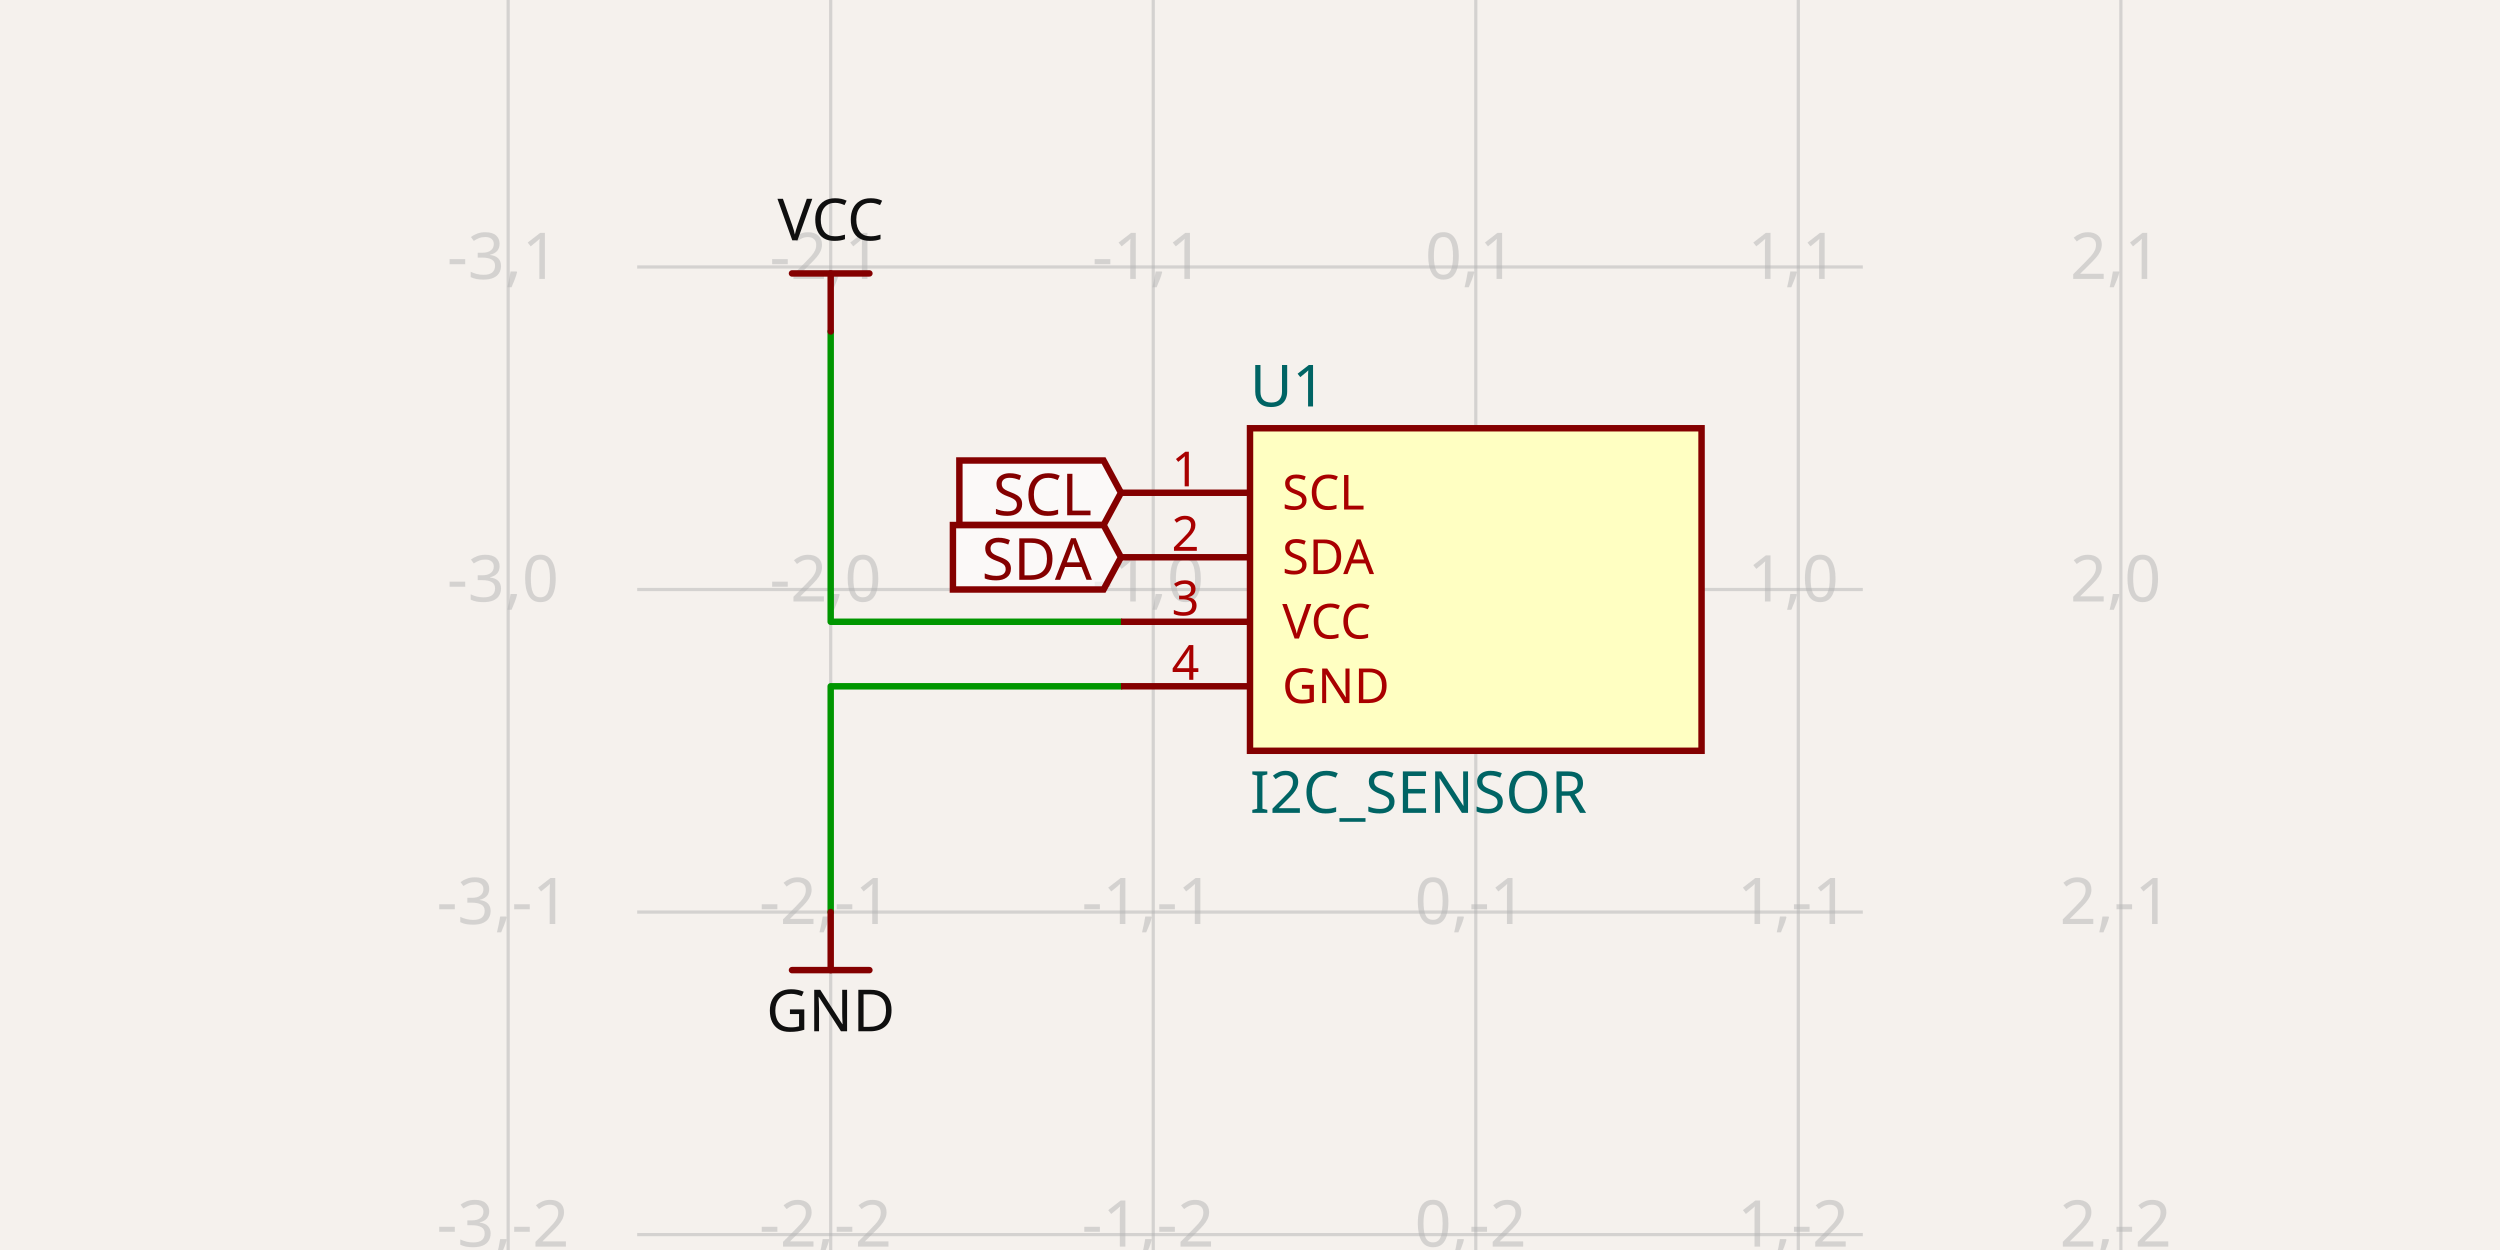
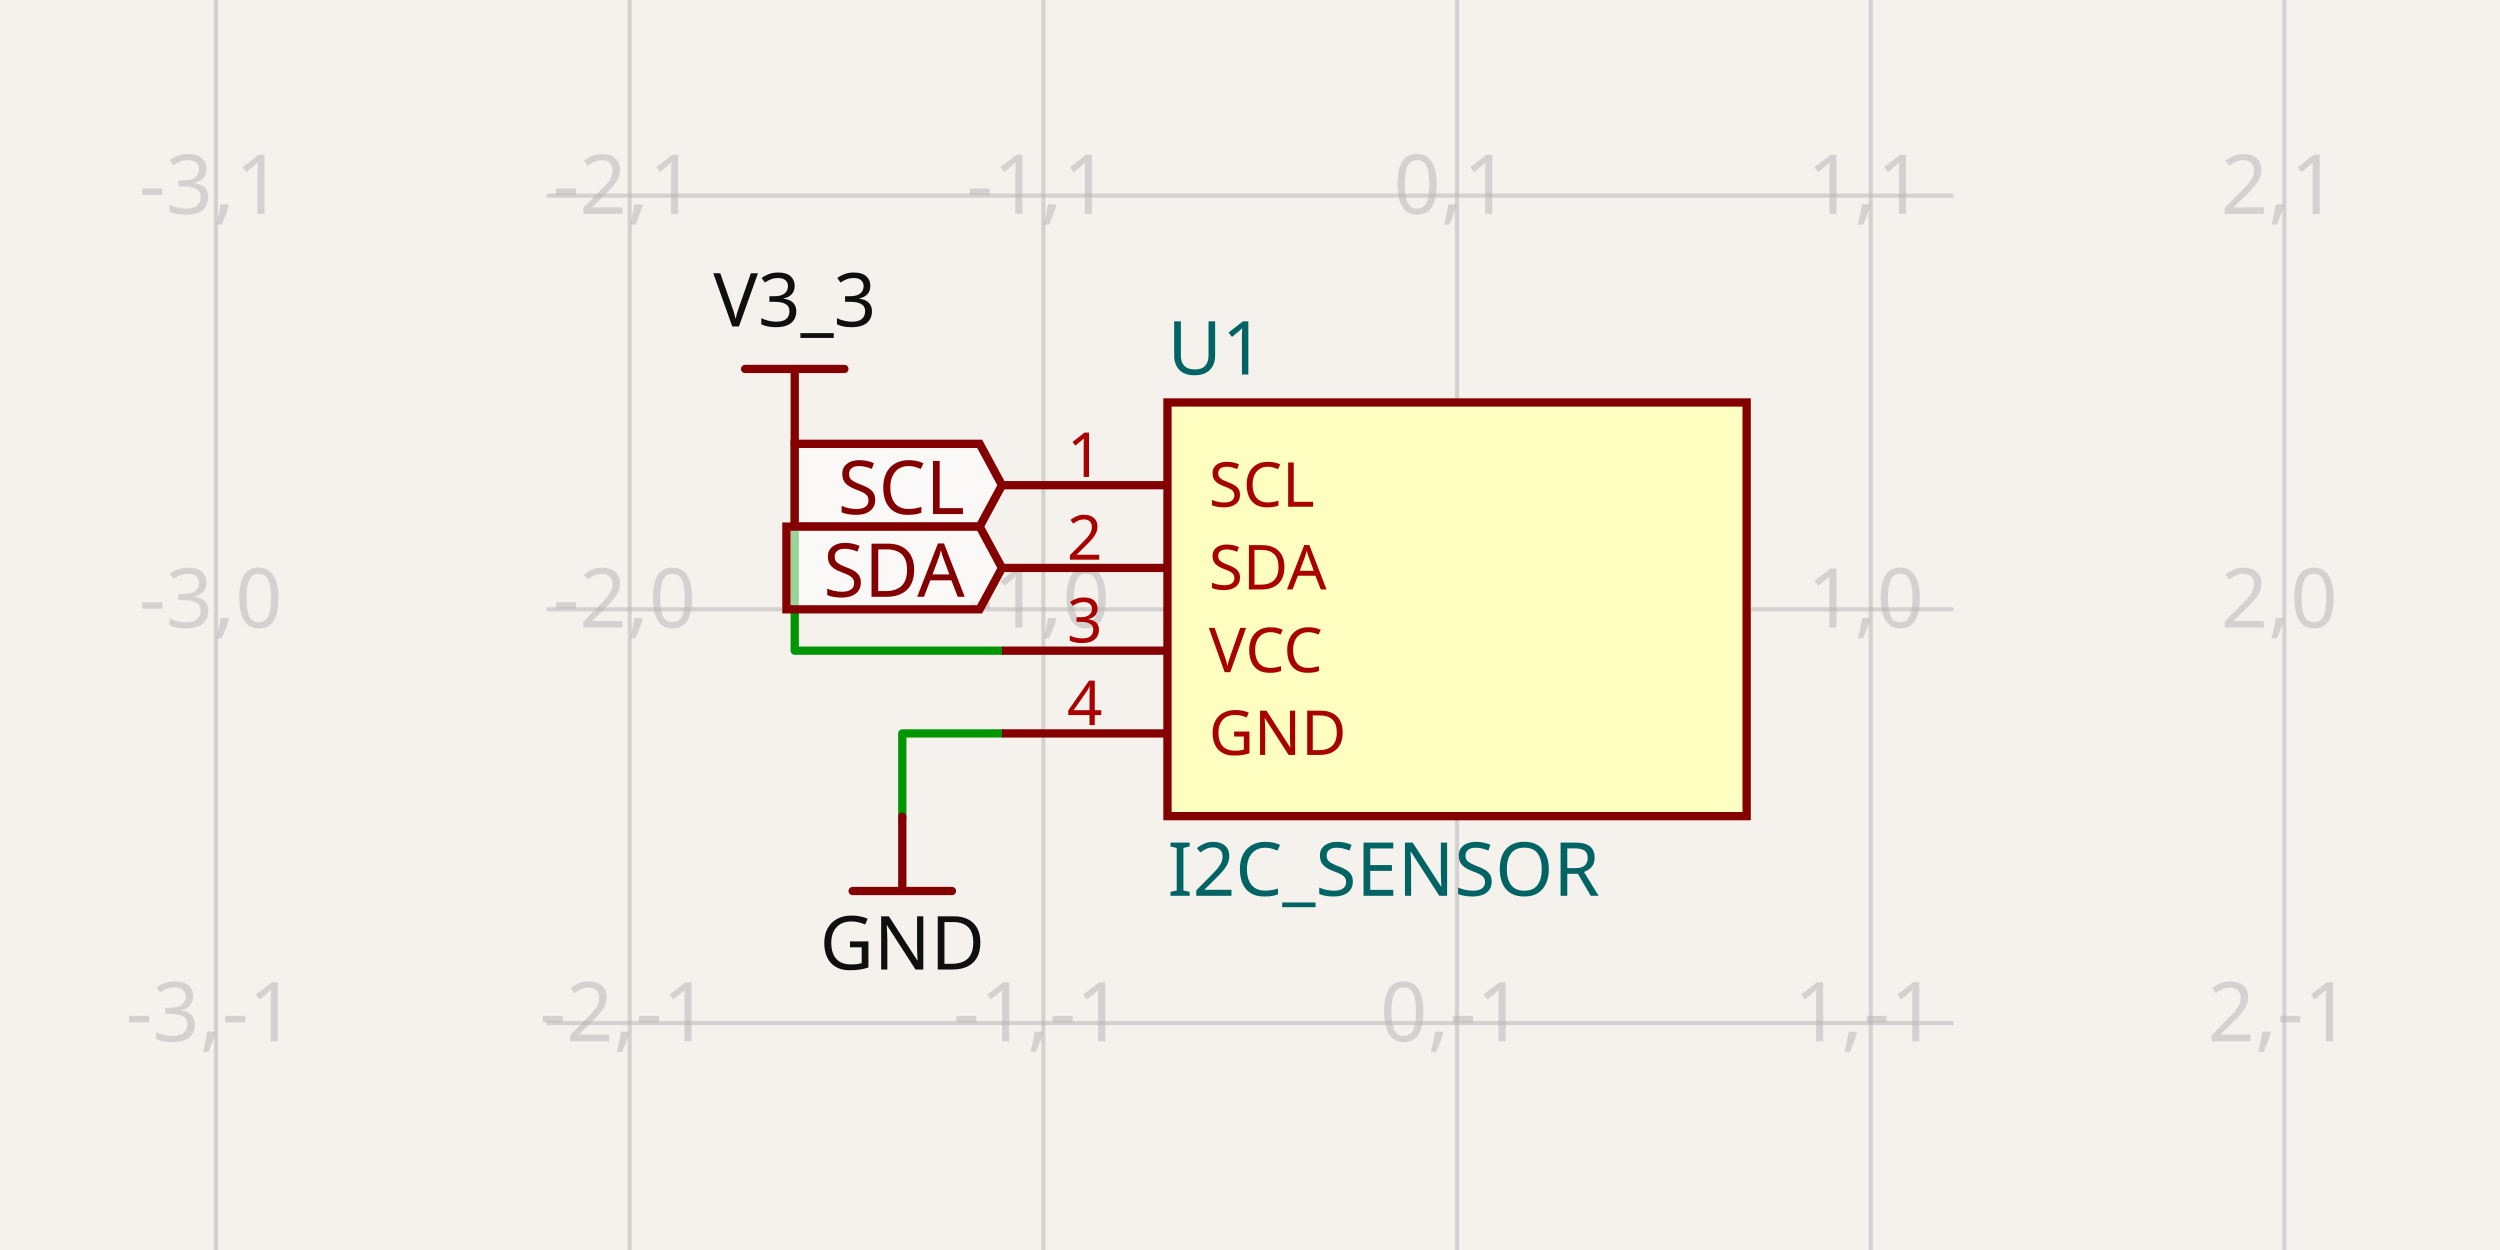
- <svg xmlns="http://www.w3.org/2000/svg" class="tscircuit-schematic" width="1200" height="600" style="background-color: rgb(245, 241, 237)" data-real-to-screen-transform="matrix(154.8200646804,0,0,-154.8200646804,708.3740452763,282.9697928852)" data-software-used-string="@tscircuit/core@0.0.1426">
+ <svg xmlns="http://www.w3.org/2000/svg" class="tscircuit-schematic" width="1200" height="600" style="background-color: rgb(245, 241, 237)" data-real-to-screen-transform="matrix(198.570293884,0,0,-198.570293884,699.384432089,292.467566852)" data-software-used-string="@tscircuit/core@0.0.1441">
  <style>
              .boundary { fill: rgb(245, 241, 237); }
              .schematic-boundary { fill: none; stroke: #fff; }
              .component { fill: none; stroke: rgb(132, 0, 0); }
              .chip { fill: rgb(255, 255, 194); stroke: rgb(132, 0, 0); }
              .component-pin { fill: none; stroke: rgb(132, 0, 0); }
              .text { font-family: sans-serif; fill: rgb(0, 150, 0); }
              .pin-number { fill: rgb(169, 0, 0); }
              .port-label { fill: rgb(0, 100, 100); }
              .component-name { fill: rgb(0, 100, 100); }
              
            </style>
  <rect class="boundary" x="0" y="0" width="1200" height="600" />
  <g class="grid sch-grid">
-     <line x1="243.914" y1="600" x2="243.914" y2="1.0174971976084635e-11" stroke="rgb(181, 181, 181)" stroke-width="1.548" stroke-opacity="0.5" />
-     <line x1="398.734" y1="600" x2="398.734" y2="1.0174971976084635e-11" stroke="rgb(181, 181, 181)" stroke-width="1.548" stroke-opacity="0.5" />
-     <line x1="553.554" y1="600" x2="553.554" y2="1.0174971976084635e-11" stroke="rgb(181, 181, 181)" stroke-width="1.548" stroke-opacity="0.5" />
-     <line x1="708.374" y1="600" x2="708.374" y2="1.0174971976084635e-11" stroke="rgb(181, 181, 181)" stroke-width="1.548" stroke-opacity="0.5" />
-     <line x1="863.194" y1="600" x2="863.194" y2="1.0174971976084635e-11" stroke="rgb(181, 181, 181)" stroke-width="1.548" stroke-opacity="0.5" />
-     <line x1="1018.014" y1="600" x2="1018.014" y2="1.0174971976084635e-11" stroke="rgb(181, 181, 181)" stroke-width="1.548" stroke-opacity="0.5" />
-     <line x1="305.842" y1="747.43" x2="894.158" y2="747.43" stroke="rgb(181, 181, 181)" stroke-width="1.548" stroke-opacity="0.5" />
-     <line x1="305.842" y1="592.61" x2="894.158" y2="592.61" stroke="rgb(181, 181, 181)" stroke-width="1.548" stroke-opacity="0.5" />
-     <line x1="305.842" y1="437.79" x2="894.158" y2="437.79" stroke="rgb(181, 181, 181)" stroke-width="1.548" stroke-opacity="0.5" />
-     <line x1="305.842" y1="282.97" x2="894.158" y2="282.97" stroke="rgb(181, 181, 181)" stroke-width="1.548" stroke-opacity="0.5" />
-     <line x1="305.842" y1="128.15" x2="894.158" y2="128.15" stroke="rgb(181, 181, 181)" stroke-width="1.548" stroke-opacity="0.5" />
-     <line x1="305.842" y1="-26.67" x2="894.158" y2="-26.67" stroke="rgb(181, 181, 181)" stroke-width="1.548" stroke-opacity="0.5" />
-     <text x="241.414" y="742.43" fill="rgb(181, 181, 181)" font-size="30.964" fill-opacity="0.5" text-anchor="middle" dominant-baseline="middle" font-family="sans-serif">-3,-3</text>
-     <text x="241.414" y="587.61" fill="rgb(181, 181, 181)" font-size="30.964" fill-opacity="0.5" text-anchor="middle" dominant-baseline="middle" font-family="sans-serif">-3,-2</text>
-     <text x="241.414" y="432.79" fill="rgb(181, 181, 181)" font-size="30.964" fill-opacity="0.5" text-anchor="middle" dominant-baseline="middle" font-family="sans-serif">-3,-1</text>
-     <text x="241.414" y="277.97" fill="rgb(181, 181, 181)" font-size="30.964" fill-opacity="0.5" text-anchor="middle" dominant-baseline="middle" font-family="sans-serif">-3,0</text>
-     <text x="241.414" y="123.15" fill="rgb(181, 181, 181)" font-size="30.964" fill-opacity="0.5" text-anchor="middle" dominant-baseline="middle" font-family="sans-serif">-3,1</text>
-     <text x="241.414" y="-31.67" fill="rgb(181, 181, 181)" font-size="30.964" fill-opacity="0.5" text-anchor="middle" dominant-baseline="middle" font-family="sans-serif">-3,2</text>
-     <text x="396.234" y="742.43" fill="rgb(181, 181, 181)" font-size="30.964" fill-opacity="0.5" text-anchor="middle" dominant-baseline="middle" font-family="sans-serif">-2,-3</text>
-     <text x="396.234" y="587.61" fill="rgb(181, 181, 181)" font-size="30.964" fill-opacity="0.5" text-anchor="middle" dominant-baseline="middle" font-family="sans-serif">-2,-2</text>
-     <text x="396.234" y="432.79" fill="rgb(181, 181, 181)" font-size="30.964" fill-opacity="0.5" text-anchor="middle" dominant-baseline="middle" font-family="sans-serif">-2,-1</text>
-     <text x="396.234" y="277.97" fill="rgb(181, 181, 181)" font-size="30.964" fill-opacity="0.5" text-anchor="middle" dominant-baseline="middle" font-family="sans-serif">-2,0</text>
-     <text x="396.234" y="123.15" fill="rgb(181, 181, 181)" font-size="30.964" fill-opacity="0.5" text-anchor="middle" dominant-baseline="middle" font-family="sans-serif">-2,1</text>
-     <text x="396.234" y="-31.67" fill="rgb(181, 181, 181)" font-size="30.964" fill-opacity="0.5" text-anchor="middle" dominant-baseline="middle" font-family="sans-serif">-2,2</text>
-     <text x="551.054" y="742.43" fill="rgb(181, 181, 181)" font-size="30.964" fill-opacity="0.5" text-anchor="middle" dominant-baseline="middle" font-family="sans-serif">-1,-3</text>
-     <text x="551.054" y="587.61" fill="rgb(181, 181, 181)" font-size="30.964" fill-opacity="0.5" text-anchor="middle" dominant-baseline="middle" font-family="sans-serif">-1,-2</text>
-     <text x="551.054" y="432.79" fill="rgb(181, 181, 181)" font-size="30.964" fill-opacity="0.5" text-anchor="middle" dominant-baseline="middle" font-family="sans-serif">-1,-1</text>
-     <text x="551.054" y="277.97" fill="rgb(181, 181, 181)" font-size="30.964" fill-opacity="0.5" text-anchor="middle" dominant-baseline="middle" font-family="sans-serif">-1,0</text>
-     <text x="551.054" y="123.15" fill="rgb(181, 181, 181)" font-size="30.964" fill-opacity="0.5" text-anchor="middle" dominant-baseline="middle" font-family="sans-serif">-1,1</text>
-     <text x="551.054" y="-31.67" fill="rgb(181, 181, 181)" font-size="30.964" fill-opacity="0.5" text-anchor="middle" dominant-baseline="middle" font-family="sans-serif">-1,2</text>
-     <text x="705.874" y="742.43" fill="rgb(181, 181, 181)" font-size="30.964" fill-opacity="0.5" text-anchor="middle" dominant-baseline="middle" font-family="sans-serif">0,-3</text>
-     <text x="705.874" y="587.61" fill="rgb(181, 181, 181)" font-size="30.964" fill-opacity="0.5" text-anchor="middle" dominant-baseline="middle" font-family="sans-serif">0,-2</text>
-     <text x="705.874" y="432.79" fill="rgb(181, 181, 181)" font-size="30.964" fill-opacity="0.5" text-anchor="middle" dominant-baseline="middle" font-family="sans-serif">0,-1</text>
-     <text x="705.874" y="277.97" fill="rgb(181, 181, 181)" font-size="30.964" fill-opacity="0.5" text-anchor="middle" dominant-baseline="middle" font-family="sans-serif">0,0</text>
-     <text x="705.874" y="123.15" fill="rgb(181, 181, 181)" font-size="30.964" fill-opacity="0.5" text-anchor="middle" dominant-baseline="middle" font-family="sans-serif">0,1</text>
-     <text x="705.874" y="-31.67" fill="rgb(181, 181, 181)" font-size="30.964" fill-opacity="0.5" text-anchor="middle" dominant-baseline="middle" font-family="sans-serif">0,2</text>
-     <text x="860.694" y="742.43" fill="rgb(181, 181, 181)" font-size="30.964" fill-opacity="0.5" text-anchor="middle" dominant-baseline="middle" font-family="sans-serif">1,-3</text>
-     <text x="860.694" y="587.61" fill="rgb(181, 181, 181)" font-size="30.964" fill-opacity="0.5" text-anchor="middle" dominant-baseline="middle" font-family="sans-serif">1,-2</text>
-     <text x="860.694" y="432.79" fill="rgb(181, 181, 181)" font-size="30.964" fill-opacity="0.5" text-anchor="middle" dominant-baseline="middle" font-family="sans-serif">1,-1</text>
-     <text x="860.694" y="277.97" fill="rgb(181, 181, 181)" font-size="30.964" fill-opacity="0.5" text-anchor="middle" dominant-baseline="middle" font-family="sans-serif">1,0</text>
-     <text x="860.694" y="123.15" fill="rgb(181, 181, 181)" font-size="30.964" fill-opacity="0.5" text-anchor="middle" dominant-baseline="middle" font-family="sans-serif">1,1</text>
-     <text x="860.694" y="-31.67" fill="rgb(181, 181, 181)" font-size="30.964" fill-opacity="0.5" text-anchor="middle" dominant-baseline="middle" font-family="sans-serif">1,2</text>
-     <text x="1015.514" y="742.43" fill="rgb(181, 181, 181)" font-size="30.964" fill-opacity="0.5" text-anchor="middle" dominant-baseline="middle" font-family="sans-serif">2,-3</text>
-     <text x="1015.514" y="587.61" fill="rgb(181, 181, 181)" font-size="30.964" fill-opacity="0.5" text-anchor="middle" dominant-baseline="middle" font-family="sans-serif">2,-2</text>
-     <text x="1015.514" y="432.79" fill="rgb(181, 181, 181)" font-size="30.964" fill-opacity="0.5" text-anchor="middle" dominant-baseline="middle" font-family="sans-serif">2,-1</text>
-     <text x="1015.514" y="277.97" fill="rgb(181, 181, 181)" font-size="30.964" fill-opacity="0.5" text-anchor="middle" dominant-baseline="middle" font-family="sans-serif">2,0</text>
-     <text x="1015.514" y="123.15" fill="rgb(181, 181, 181)" font-size="30.964" fill-opacity="0.5" text-anchor="middle" dominant-baseline="middle" font-family="sans-serif">2,1</text>
-     <text x="1015.514" y="-31.67" fill="rgb(181, 181, 181)" font-size="30.964" fill-opacity="0.5" text-anchor="middle" dominant-baseline="middle" font-family="sans-serif">2,2</text>
+     <line x1="103.674" y1="600" x2="103.674" y2="5.2580162446247414e-11" stroke="rgb(181, 181, 181)" stroke-width="1.986" stroke-opacity="0.5" />
+     <line x1="302.244" y1="600" x2="302.244" y2="5.2580162446247414e-11" stroke="rgb(181, 181, 181)" stroke-width="1.986" stroke-opacity="0.5" />
+     <line x1="500.814" y1="600" x2="500.814" y2="5.2580162446247414e-11" stroke="rgb(181, 181, 181)" stroke-width="1.986" stroke-opacity="0.5" />
+     <line x1="699.384" y1="600" x2="699.384" y2="5.2580162446247414e-11" stroke="rgb(181, 181, 181)" stroke-width="1.986" stroke-opacity="0.5" />
+     <line x1="897.955" y1="600" x2="897.955" y2="5.2580162446247414e-11" stroke="rgb(181, 181, 181)" stroke-width="1.986" stroke-opacity="0.5" />
+     <line x1="1096.525" y1="600" x2="1096.525" y2="5.2580162446247414e-11" stroke="rgb(181, 181, 181)" stroke-width="1.986" stroke-opacity="0.5" />
+     <line x1="262.331" y1="689.608" x2="937.669" y2="689.608" stroke="rgb(181, 181, 181)" stroke-width="1.986" stroke-opacity="0.5" />
+     <line x1="262.331" y1="491.038" x2="937.669" y2="491.038" stroke="rgb(181, 181, 181)" stroke-width="1.986" stroke-opacity="0.5" />
+     <line x1="262.331" y1="292.468" x2="937.669" y2="292.468" stroke="rgb(181, 181, 181)" stroke-width="1.986" stroke-opacity="0.5" />
+     <line x1="262.331" y1="93.897" x2="937.669" y2="93.897" stroke="rgb(181, 181, 181)" stroke-width="1.986" stroke-opacity="0.5" />
+     <line x1="262.331" y1="-104.673" x2="937.669" y2="-104.673" stroke="rgb(181, 181, 181)" stroke-width="1.986" stroke-opacity="0.5" />
+     <text x="101.174" y="684.608" fill="rgb(181, 181, 181)" font-size="39.714" fill-opacity="0.5" text-anchor="middle" dominant-baseline="middle" font-family="sans-serif">-3,-2</text>
+     <text x="101.174" y="486.038" fill="rgb(181, 181, 181)" font-size="39.714" fill-opacity="0.5" text-anchor="middle" dominant-baseline="middle" font-family="sans-serif">-3,-1</text>
+     <text x="101.174" y="287.468" fill="rgb(181, 181, 181)" font-size="39.714" fill-opacity="0.5" text-anchor="middle" dominant-baseline="middle" font-family="sans-serif">-3,0</text>
+     <text x="101.174" y="88.897" fill="rgb(181, 181, 181)" font-size="39.714" fill-opacity="0.5" text-anchor="middle" dominant-baseline="middle" font-family="sans-serif">-3,1</text>
+     <text x="101.174" y="-109.673" fill="rgb(181, 181, 181)" font-size="39.714" fill-opacity="0.5" text-anchor="middle" dominant-baseline="middle" font-family="sans-serif">-3,2</text>
+     <text x="299.744" y="684.608" fill="rgb(181, 181, 181)" font-size="39.714" fill-opacity="0.5" text-anchor="middle" dominant-baseline="middle" font-family="sans-serif">-2,-2</text>
+     <text x="299.744" y="486.038" fill="rgb(181, 181, 181)" font-size="39.714" fill-opacity="0.5" text-anchor="middle" dominant-baseline="middle" font-family="sans-serif">-2,-1</text>
+     <text x="299.744" y="287.468" fill="rgb(181, 181, 181)" font-size="39.714" fill-opacity="0.5" text-anchor="middle" dominant-baseline="middle" font-family="sans-serif">-2,0</text>
+     <text x="299.744" y="88.897" fill="rgb(181, 181, 181)" font-size="39.714" fill-opacity="0.5" text-anchor="middle" dominant-baseline="middle" font-family="sans-serif">-2,1</text>
+     <text x="299.744" y="-109.673" fill="rgb(181, 181, 181)" font-size="39.714" fill-opacity="0.5" text-anchor="middle" dominant-baseline="middle" font-family="sans-serif">-2,2</text>
+     <text x="498.314" y="684.608" fill="rgb(181, 181, 181)" font-size="39.714" fill-opacity="0.5" text-anchor="middle" dominant-baseline="middle" font-family="sans-serif">-1,-2</text>
+     <text x="498.314" y="486.038" fill="rgb(181, 181, 181)" font-size="39.714" fill-opacity="0.5" text-anchor="middle" dominant-baseline="middle" font-family="sans-serif">-1,-1</text>
+     <text x="498.314" y="287.468" fill="rgb(181, 181, 181)" font-size="39.714" fill-opacity="0.5" text-anchor="middle" dominant-baseline="middle" font-family="sans-serif">-1,0</text>
+     <text x="498.314" y="88.897" fill="rgb(181, 181, 181)" font-size="39.714" fill-opacity="0.5" text-anchor="middle" dominant-baseline="middle" font-family="sans-serif">-1,1</text>
+     <text x="498.314" y="-109.673" fill="rgb(181, 181, 181)" font-size="39.714" fill-opacity="0.5" text-anchor="middle" dominant-baseline="middle" font-family="sans-serif">-1,2</text>
+     <text x="696.884" y="684.608" fill="rgb(181, 181, 181)" font-size="39.714" fill-opacity="0.5" text-anchor="middle" dominant-baseline="middle" font-family="sans-serif">0,-2</text>
+     <text x="696.884" y="486.038" fill="rgb(181, 181, 181)" font-size="39.714" fill-opacity="0.5" text-anchor="middle" dominant-baseline="middle" font-family="sans-serif">0,-1</text>
+     <text x="696.884" y="287.468" fill="rgb(181, 181, 181)" font-size="39.714" fill-opacity="0.5" text-anchor="middle" dominant-baseline="middle" font-family="sans-serif">0,0</text>
+     <text x="696.884" y="88.897" fill="rgb(181, 181, 181)" font-size="39.714" fill-opacity="0.5" text-anchor="middle" dominant-baseline="middle" font-family="sans-serif">0,1</text>
+     <text x="696.884" y="-109.673" fill="rgb(181, 181, 181)" font-size="39.714" fill-opacity="0.5" text-anchor="middle" dominant-baseline="middle" font-family="sans-serif">0,2</text>
+     <text x="895.455" y="684.608" fill="rgb(181, 181, 181)" font-size="39.714" fill-opacity="0.5" text-anchor="middle" dominant-baseline="middle" font-family="sans-serif">1,-2</text>
+     <text x="895.455" y="486.038" fill="rgb(181, 181, 181)" font-size="39.714" fill-opacity="0.5" text-anchor="middle" dominant-baseline="middle" font-family="sans-serif">1,-1</text>
+     <text x="895.455" y="287.468" fill="rgb(181, 181, 181)" font-size="39.714" fill-opacity="0.5" text-anchor="middle" dominant-baseline="middle" font-family="sans-serif">1,0</text>
+     <text x="895.455" y="88.897" fill="rgb(181, 181, 181)" font-size="39.714" fill-opacity="0.5" text-anchor="middle" dominant-baseline="middle" font-family="sans-serif">1,1</text>
+     <text x="895.455" y="-109.673" fill="rgb(181, 181, 181)" font-size="39.714" fill-opacity="0.5" text-anchor="middle" dominant-baseline="middle" font-family="sans-serif">1,2</text>
+     <text x="1094.025" y="684.608" fill="rgb(181, 181, 181)" font-size="39.714" fill-opacity="0.5" text-anchor="middle" dominant-baseline="middle" font-family="sans-serif">2,-2</text>
+     <text x="1094.025" y="486.038" fill="rgb(181, 181, 181)" font-size="39.714" fill-opacity="0.5" text-anchor="middle" dominant-baseline="middle" font-family="sans-serif">2,-1</text>
+     <text x="1094.025" y="287.468" fill="rgb(181, 181, 181)" font-size="39.714" fill-opacity="0.5" text-anchor="middle" dominant-baseline="middle" font-family="sans-serif">2,0</text>
+     <text x="1094.025" y="88.897" fill="rgb(181, 181, 181)" font-size="39.714" fill-opacity="0.5" text-anchor="middle" dominant-baseline="middle" font-family="sans-serif">2,1</text>
+     <text x="1094.025" y="-109.673" fill="rgb(181, 181, 181)" font-size="39.714" fill-opacity="0.5" text-anchor="middle" dominant-baseline="middle" font-family="sans-serif">2,2</text>
  </g>
-   <g class="trace sch-trace" data-layer="base" data-circuit-json-type="schematic_trace" data-schematic-trace-id="schematic_trace_0" data-subcircuit-connectivity-map-key="unnamedsubcircuitsubcircuit_source_group_0_connectivity_net3">
-     <path d="M 538.072 329.416 L 398.734 329.416 L 398.734 437.79" class="trace-invisible-hover-outline sch-trace-hitbox" stroke="rgb(0, 150, 0)" fill="none" stroke-width="24.771px" stroke-linecap="round" opacity="0" stroke-linejoin="round" />
-     <path class="sch-trace-path" d="M 538.072 329.416 L 398.734 329.416 L 398.734 437.79" stroke="rgb(0, 150, 0)" fill="none" stroke-width="3.096px" stroke-linecap="round" stroke-linejoin="round" />
+   <g class="trace sch-trace" data-layer="base" data-circuit-json-type="schematic_trace" data-schematic-trace-id="schematic_trace_0" data-subcircuit-connectivity-map-key="unnamedsubcircuitsubcircuit_source_group_0_connectivity_net2">
+     <path d="M 480.957 312.325 L 381.473 312.325 L 381.473 212.841" class="trace-invisible-hover-outline sch-trace-hitbox" stroke="rgb(0, 150, 0)" fill="none" stroke-width="31.771px" stroke-linecap="round" opacity="0" stroke-linejoin="round" />
+     <path class="sch-trace-path" d="M 480.957 312.325 L 381.473 312.325 L 381.473 212.841" stroke="rgb(0, 150, 0)" fill="none" stroke-width="3.971px" stroke-linecap="round" stroke-linejoin="round" />
  </g>
-   <g class="trace sch-trace" data-layer="base" data-circuit-json-type="schematic_trace" data-schematic-trace-id="schematic_trace_1" data-subcircuit-connectivity-map-key="unnamedsubcircuitsubcircuit_source_group_0_connectivity_net2">
-     <path d="M 538.072 298.452 L 398.734 298.452 L 398.734 159.114" class="trace-invisible-hover-outline sch-trace-hitbox" stroke="rgb(0, 150, 0)" fill="none" stroke-width="24.771px" stroke-linecap="round" opacity="0" stroke-linejoin="round" />
-     <path class="sch-trace-path" d="M 538.072 298.452 L 398.734 298.452 L 398.734 159.114" stroke="rgb(0, 150, 0)" fill="none" stroke-width="3.096px" stroke-linecap="round" stroke-linejoin="round" />
+   <g class="trace sch-trace" data-layer="base" data-circuit-json-type="schematic_trace" data-schematic-trace-id="schematic_trace_1" data-subcircuit-connectivity-map-key="unnamedsubcircuitsubcircuit_source_group_0_connectivity_net3">
+     <path d="M 480.957 352.039 L 433.102 352.039 L 433.102 391.951" class="trace-invisible-hover-outline sch-trace-hitbox" stroke="rgb(0, 150, 0)" fill="none" stroke-width="31.771px" stroke-linecap="round" opacity="0" stroke-linejoin="round" />
+     <path class="sch-trace-path" d="M 480.957 352.039 L 433.102 352.039 L 433.102 391.951" stroke="rgb(0, 150, 0)" fill="none" stroke-width="3.971px" stroke-linecap="round" stroke-linejoin="round" />
  </g>
-   <g class="trace-overlays sch-trace-overlays" data-layer="overlay" data-circuit-json-type="schematic_trace" data-schematic-trace-id="schematic_trace_0" data-subcircuit-connectivity-map-key="unnamedsubcircuitsubcircuit_source_group_0_connectivity_net3" />
-   <g class="trace-overlays sch-trace-overlays" data-layer="overlay" data-circuit-json-type="schematic_trace" data-schematic-trace-id="schematic_trace_1" data-subcircuit-connectivity-map-key="unnamedsubcircuitsubcircuit_source_group_0_connectivity_net2" />
+   <g class="trace-overlays sch-trace-overlays" data-layer="overlay" data-circuit-json-type="schematic_trace" data-schematic-trace-id="schematic_trace_0" data-subcircuit-connectivity-map-key="unnamedsubcircuitsubcircuit_source_group_0_connectivity_net2" />
+   <g class="trace-overlays sch-trace-overlays" data-layer="overlay" data-circuit-json-type="schematic_trace" data-schematic-trace-id="schematic_trace_1" data-subcircuit-connectivity-map-key="unnamedsubcircuitsubcircuit_source_group_0_connectivity_net3" />
  <g class="sch-component" data-circuit-json-type="schematic_component" data-schematic-component-id="schematic_component_0">
-     <rect class="component chip sch-component-body" x="600" y="205.56" width="216.748" height="154.82" stroke-width="3.096px" fill="rgb(255, 255, 194)" stroke="rgb(132, 0, 0)" />
-     <rect class="component-overlay sch-component-overlay" x="600" y="205.56" width="216.748" height="154.82" fill="transparent" />
-     <text class="sch-text" x="600" y="380.506" fill="#006464" text-anchor="start" dominant-baseline="middle" font-family="sans-serif" font-size="27.868px" transform="rotate(0, 600, 380.5064)">I2C_SENSOR</text>
-     <text class="sch-text" x="600" y="185.433" fill="#006464" text-anchor="start" dominant-baseline="middle" font-family="sans-serif" font-size="27.868px" transform="rotate(0, 600, 185.4332)">U1</text>
-     <line class="component-pin sch-component-pin sch-port-line" x1="600" y1="236.524" x2="538.072" y2="236.524" stroke-width="3.096px" />
+     <rect class="component chip sch-component-body" x="560.385" y="193.182" width="277.998" height="198.57" stroke-width="3.971px" fill="rgb(255, 255, 194)" stroke="rgb(132, 0, 0)" />
+     <rect class="component-overlay sch-component-overlay" x="560.385" y="193.182" width="277.998" height="198.57" fill="transparent" />
+     <text class="sch-text" x="560.385" y="417.567" fill="#006464" text-anchor="start" dominant-baseline="middle" font-family="sans-serif" font-size="35.743px" transform="rotate(0, 560.3852, 417.5669)">I2C_SENSOR</text>
+     <text class="sch-text" x="560.385" y="167.368" fill="#006464" text-anchor="start" dominant-baseline="middle" font-family="sans-serif" font-size="35.743px" transform="rotate(0, 560.3852, 167.3683)">U1</text>
+     <line class="component-pin sch-component-pin sch-port-line" x1="560.385" y1="232.896" x2="480.957" y2="232.896" stroke-width="3.971px" />
    <g class="sch-port" data-schematic-port-id="source_port_0">
-       <rect x="534.976" y="233.427" width="6.193" height="6.193" opacity="0" />
+       <rect x="476.986" y="228.925" width="7.943" height="7.943" opacity="0" />
    </g>
-     <text class="pin-number sch-pin-number" x="569.036" y="233.427" style="font-family: sans-serif;" fill="rgb(169, 0, 0)" text-anchor="middle" dominant-baseline="auto" font-size="23.223px" transform="">1</text>
-     <text class="pin-number sch-pin-label" x="615.482" y="236.524" style="font-family: sans-serif;" fill="rgb(169, 0, 0)" text-anchor="start" dominant-baseline="middle" font-size="23.223px" transform="">SCL</text>
-     <line class="component-pin sch-component-pin sch-port-line" x1="600" y1="267.488" x2="538.072" y2="267.488" stroke-width="3.096px" />
+     <text class="pin-number sch-pin-number" x="520.671" y="228.925" style="font-family: sans-serif;" fill="rgb(169, 0, 0)" text-anchor="middle" dominant-baseline="auto" font-size="29.786px" transform="">1</text>
+     <text class="pin-number sch-pin-label" x="580.242" y="232.896" style="font-family: sans-serif;" fill="rgb(169, 0, 0)" text-anchor="start" dominant-baseline="middle" font-size="29.786px" transform="">SCL</text>
+     <line class="component-pin sch-component-pin sch-port-line" x1="560.385" y1="272.611" x2="480.957" y2="272.611" stroke-width="3.971px" />
    <g class="sch-port" data-schematic-port-id="source_port_1">
-       <rect x="534.976" y="264.391" width="6.193" height="6.193" opacity="0" />
+       <rect x="476.986" y="268.639" width="7.943" height="7.943" opacity="0" />
    </g>
-     <text class="pin-number sch-pin-number" x="569.036" y="264.391" style="font-family: sans-serif;" fill="rgb(169, 0, 0)" text-anchor="middle" dominant-baseline="auto" font-size="23.223px" transform="">2</text>
-     <text class="pin-number sch-pin-label" x="615.482" y="267.488" style="font-family: sans-serif;" fill="rgb(169, 0, 0)" text-anchor="start" dominant-baseline="middle" font-size="23.223px" transform="">SDA</text>
-     <line class="component-pin sch-component-pin sch-port-line" x1="600" y1="298.452" x2="538.072" y2="298.452" stroke-width="3.096px" />
+     <text class="pin-number sch-pin-number" x="520.671" y="268.639" style="font-family: sans-serif;" fill="rgb(169, 0, 0)" text-anchor="middle" dominant-baseline="auto" font-size="29.786px" transform="">2</text>
+     <text class="pin-number sch-pin-label" x="580.242" y="272.611" style="font-family: sans-serif;" fill="rgb(169, 0, 0)" text-anchor="start" dominant-baseline="middle" font-size="29.786px" transform="">SDA</text>
+     <line class="component-pin sch-component-pin sch-port-line" x1="560.385" y1="312.325" x2="480.957" y2="312.325" stroke-width="3.971px" />
    <g class="sch-port" data-schematic-port-id="source_port_2">
-       <rect x="534.976" y="295.355" width="6.193" height="6.193" opacity="0" />
+       <rect x="476.986" y="308.353" width="7.943" height="7.943" opacity="0" />
    </g>
-     <text class="pin-number sch-pin-number" x="569.036" y="295.355" style="font-family: sans-serif;" fill="rgb(169, 0, 0)" text-anchor="middle" dominant-baseline="auto" font-size="23.223px" transform="">3</text>
-     <text class="pin-number sch-pin-label" x="615.482" y="298.452" style="font-family: sans-serif;" fill="rgb(169, 0, 0)" text-anchor="start" dominant-baseline="middle" font-size="23.223px" transform="">VCC</text>
-     <line class="component-pin sch-component-pin sch-port-line" x1="600" y1="329.416" x2="538.072" y2="329.416" stroke-width="3.096px" />
+     <text class="pin-number sch-pin-number" x="520.671" y="308.353" style="font-family: sans-serif;" fill="rgb(169, 0, 0)" text-anchor="middle" dominant-baseline="auto" font-size="29.786px" transform="">3</text>
+     <text class="pin-number sch-pin-label" x="580.242" y="312.325" style="font-family: sans-serif;" fill="rgb(169, 0, 0)" text-anchor="start" dominant-baseline="middle" font-size="29.786px" transform="">VCC</text>
+     <line class="component-pin sch-component-pin sch-port-line" x1="560.385" y1="352.039" x2="480.957" y2="352.039" stroke-width="3.971px" />
    <g class="sch-port" data-schematic-port-id="source_port_3">
-       <rect x="534.976" y="326.319" width="6.193" height="6.193" opacity="0" />
+       <rect x="476.986" y="348.067" width="7.943" height="7.943" opacity="0" />
    </g>
-     <text class="pin-number sch-pin-number" x="569.036" y="326.319" style="font-family: sans-serif;" fill="rgb(169, 0, 0)" text-anchor="middle" dominant-baseline="auto" font-size="23.223px" transform="">4</text>
-     <text class="pin-number sch-pin-label" x="615.482" y="329.416" style="font-family: sans-serif;" fill="rgb(169, 0, 0)" text-anchor="start" dominant-baseline="middle" font-size="23.223px" transform="">GND</text>
+     <text class="pin-number sch-pin-number" x="520.671" y="348.067" style="font-family: sans-serif;" fill="rgb(169, 0, 0)" text-anchor="middle" dominant-baseline="auto" font-size="29.786px" transform="">4</text>
+     <text class="pin-number sch-pin-label" x="580.242" y="352.039" style="font-family: sans-serif;" fill="rgb(169, 0, 0)" text-anchor="start" dominant-baseline="middle" font-size="29.786px" transform="">GND</text>
  </g>
  <g class="schematic-port-hover sch-port-hover" data-schematic-port-id="source_port_0">
-     <circle cx="538.072" cy="236.524" r="6.193" fill="red" opacity="0" />
+     <circle cx="480.957" cy="232.896" r="7.943" fill="red" opacity="0" />
  </g>
  <g class="schematic-port-hover sch-port-hover" data-schematic-port-id="source_port_1">
-     <circle cx="538.072" cy="267.488" r="6.193" fill="red" opacity="0" />
+     <circle cx="480.957" cy="272.611" r="7.943" fill="red" opacity="0" />
  </g>
  <g class="schematic-port-hover sch-port-hover" data-schematic-port-id="source_port_2">
-     <circle cx="538.072" cy="298.452" r="6.193" fill="red" opacity="0" />
+     <circle cx="480.957" cy="312.325" r="7.943" fill="red" opacity="0" />
  </g>
  <g class="schematic-port-hover sch-port-hover" data-schematic-port-id="source_port_3">
-     <circle cx="538.072" cy="329.416" r="6.193" fill="red" opacity="0" />
+     <circle cx="480.957" cy="352.039" r="7.943" fill="red" opacity="0" />
  </g>
-   <rect class="component-overlay sch-component-overlay sch-net-label-overlay" data-circuit-json-type="schematic_net_label" data-schematic-net-label-id="schematic_net_label_0" x="380.156" y="437.79" width="37.157" height="27.868" fill="transparent" />
-   <path class="sch-net-label-symbol-path" data-circuit-json-type="schematic_net_label" data-schematic-net-label-id="schematic_net_label_0" d="M 380.156 465.657 L 417.312 465.657" stroke="rgb(132, 0, 0)" fill="none" stroke-width="3.096px" stroke-linecap="round" />
-   <path class="sch-net-label-symbol-path" data-circuit-json-type="schematic_net_label" data-schematic-net-label-id="schematic_net_label_0" d="M 398.734 465.657 L 398.734 437.79" stroke="rgb(132, 0, 0)" fill="none" stroke-width="3.096px" stroke-linecap="round" />
-   <text class="sch-net-label-symbol-text" data-circuit-json-type="schematic_net_label" data-schematic-net-label-id="schematic_net_label_0" x="398.734" y="473.398" fill="rgb(15, 15, 15)" font-family="sans-serif" text-anchor="middle" dominant-baseline="hanging" font-size="27.868px">GND</text>
-   <rect class="component-overlay sch-component-overlay sch-net-label-overlay" data-circuit-json-type="schematic_net_label" data-schematic-net-label-id="schematic_net_label_1" x="380.156" y="131.246" width="37.157" height="27.868" fill="transparent" />
-   <path class="sch-net-label-symbol-path" data-circuit-json-type="schematic_net_label" data-schematic-net-label-id="schematic_net_label_1" d="M 417.312 131.246 L 380.156 131.246" stroke="rgb(132, 0, 0)" fill="none" stroke-width="3.096px" stroke-linecap="round" />
-   <path class="sch-net-label-symbol-path" data-circuit-json-type="schematic_net_label" data-schematic-net-label-id="schematic_net_label_1" d="M 398.734 131.246 L 398.734 159.114" stroke="rgb(132, 0, 0)" fill="none" stroke-width="3.096px" stroke-linecap="round" />
-   <text class="sch-net-label-symbol-text" data-circuit-json-type="schematic_net_label" data-schematic-net-label-id="schematic_net_label_1" x="398.734" y="123.505" fill="rgb(15, 15, 15)" font-family="sans-serif" text-anchor="middle" dominant-baseline="ideographic" font-size="27.868px">VCC</text>
-   <path class="net-label sch-net-label" data-circuit-json-type="schematic_net_label" data-schematic-net-label-id="schematic_net_label_2" d="     M 538.072,236.524     L 529.712,252.006     L 460.497,252.006     L 460.497,221.042     L 529.712,221.042     Z   " fill="rgba(255, 255, 255, 0.6)" stroke="rgb(132, 0, 0)" stroke-width="3.096px" />
-   <text class="net-label-text sch-net-label-text" data-circuit-json-type="schematic_net_label" data-schematic-net-label-id="schematic_net_label_2" x="524.138" y="236.524" fill="rgb(132, 0, 0)" text-anchor="end" dominant-baseline="central" font-family="sans-serif" font-variant-numeric="tabular-nums" font-size="27.868px" transform="">SCL</text>
-   <path class="net-label sch-net-label" data-circuit-json-type="schematic_net_label" data-schematic-net-label-id="schematic_net_label_3" d="     M 538.072,267.488     L 529.712,282.97     L 457.4,282.97     L 457.4,252.006     L 529.712,252.006     Z   " fill="rgba(255, 255, 255, 0.6)" stroke="rgb(132, 0, 0)" stroke-width="3.096px" />
-   <text class="net-label-text sch-net-label-text" data-circuit-json-type="schematic_net_label" data-schematic-net-label-id="schematic_net_label_3" x="524.138" y="267.488" fill="rgb(132, 0, 0)" text-anchor="end" dominant-baseline="central" font-family="sans-serif" font-variant-numeric="tabular-nums" font-size="27.868px" transform="">SDA</text>
+   <path class="net-label sch-net-label" data-circuit-json-type="schematic_net_label" data-schematic-net-label-id="schematic_net_label_0" d="     M 480.957,232.896     L 470.234,252.754     L 381.46,252.754     L 381.46,213.039     L 470.234,213.039     Z   " fill="rgba(255, 255, 255, 0.6)" stroke="rgb(132, 0, 0)" stroke-width="3.971px" />
+   <text class="net-label-text sch-net-label-text" data-circuit-json-type="schematic_net_label" data-schematic-net-label-id="schematic_net_label_0" x="463.086" y="232.896" fill="rgb(132, 0, 0)" text-anchor="end" dominant-baseline="central" font-family="sans-serif" font-variant-numeric="tabular-nums" font-size="35.743px" transform="">SCL</text>
+   <path class="net-label sch-net-label" data-circuit-json-type="schematic_net_label" data-schematic-net-label-id="schematic_net_label_1" d="     M 480.957,272.611     L 470.234,292.468     L 377.489,292.468     L 377.489,252.754     L 470.234,252.754     Z   " fill="rgba(255, 255, 255, 0.6)" stroke="rgb(132, 0, 0)" stroke-width="3.971px" />
+   <text class="net-label-text sch-net-label-text" data-circuit-json-type="schematic_net_label" data-schematic-net-label-id="schematic_net_label_1" x="463.086" y="272.611" fill="rgb(132, 0, 0)" text-anchor="end" dominant-baseline="central" font-family="sans-serif" font-variant-numeric="tabular-nums" font-size="35.743px" transform="">SDA</text>
+   <rect class="component-overlay sch-component-overlay sch-net-label-overlay" data-circuit-json-type="schematic_net_label" data-schematic-net-label-id="schematic_net_label_2" x="357.645" y="177.098" width="47.657" height="35.743" fill="transparent" />
+   <path class="sch-net-label-symbol-path" data-circuit-json-type="schematic_net_label" data-schematic-net-label-id="schematic_net_label_2" d="M 405.302 177.098 L 357.645 177.098" stroke="rgb(132, 0, 0)" fill="none" stroke-width="3.971px" stroke-linecap="round" />
+   <path class="sch-net-label-symbol-path" data-circuit-json-type="schematic_net_label" data-schematic-net-label-id="schematic_net_label_2" d="M 381.473 177.098 L 381.473 212.841" stroke="rgb(132, 0, 0)" fill="none" stroke-width="3.971px" stroke-linecap="round" />
+   <text class="sch-net-label-symbol-text" data-circuit-json-type="schematic_net_label" data-schematic-net-label-id="schematic_net_label_2" x="381.473" y="167.17" fill="rgb(15, 15, 15)" font-family="sans-serif" text-anchor="middle" dominant-baseline="ideographic" font-size="35.743px">V3_3</text>
+   <rect class="component-overlay sch-component-overlay sch-net-label-overlay" data-circuit-json-type="schematic_net_label" data-schematic-net-label-id="schematic_net_label_3" x="409.273" y="391.951" width="47.657" height="35.743" fill="transparent" />
+   <path class="sch-net-label-symbol-path" data-circuit-json-type="schematic_net_label" data-schematic-net-label-id="schematic_net_label_3" d="M 409.273 427.694 L 456.93 427.694" stroke="rgb(132, 0, 0)" fill="none" stroke-width="3.971px" stroke-linecap="round" />
+   <path class="sch-net-label-symbol-path" data-circuit-json-type="schematic_net_label" data-schematic-net-label-id="schematic_net_label_3" d="M 433.102 427.694 L 433.102 391.951" stroke="rgb(132, 0, 0)" fill="none" stroke-width="3.971px" stroke-linecap="round" />
+   <text class="sch-net-label-symbol-text" data-circuit-json-type="schematic_net_label" data-schematic-net-label-id="schematic_net_label_3" x="433.102" y="437.622" fill="rgb(15, 15, 15)" font-family="sans-serif" text-anchor="middle" dominant-baseline="hanging" font-size="35.743px">GND</text>
</svg>
